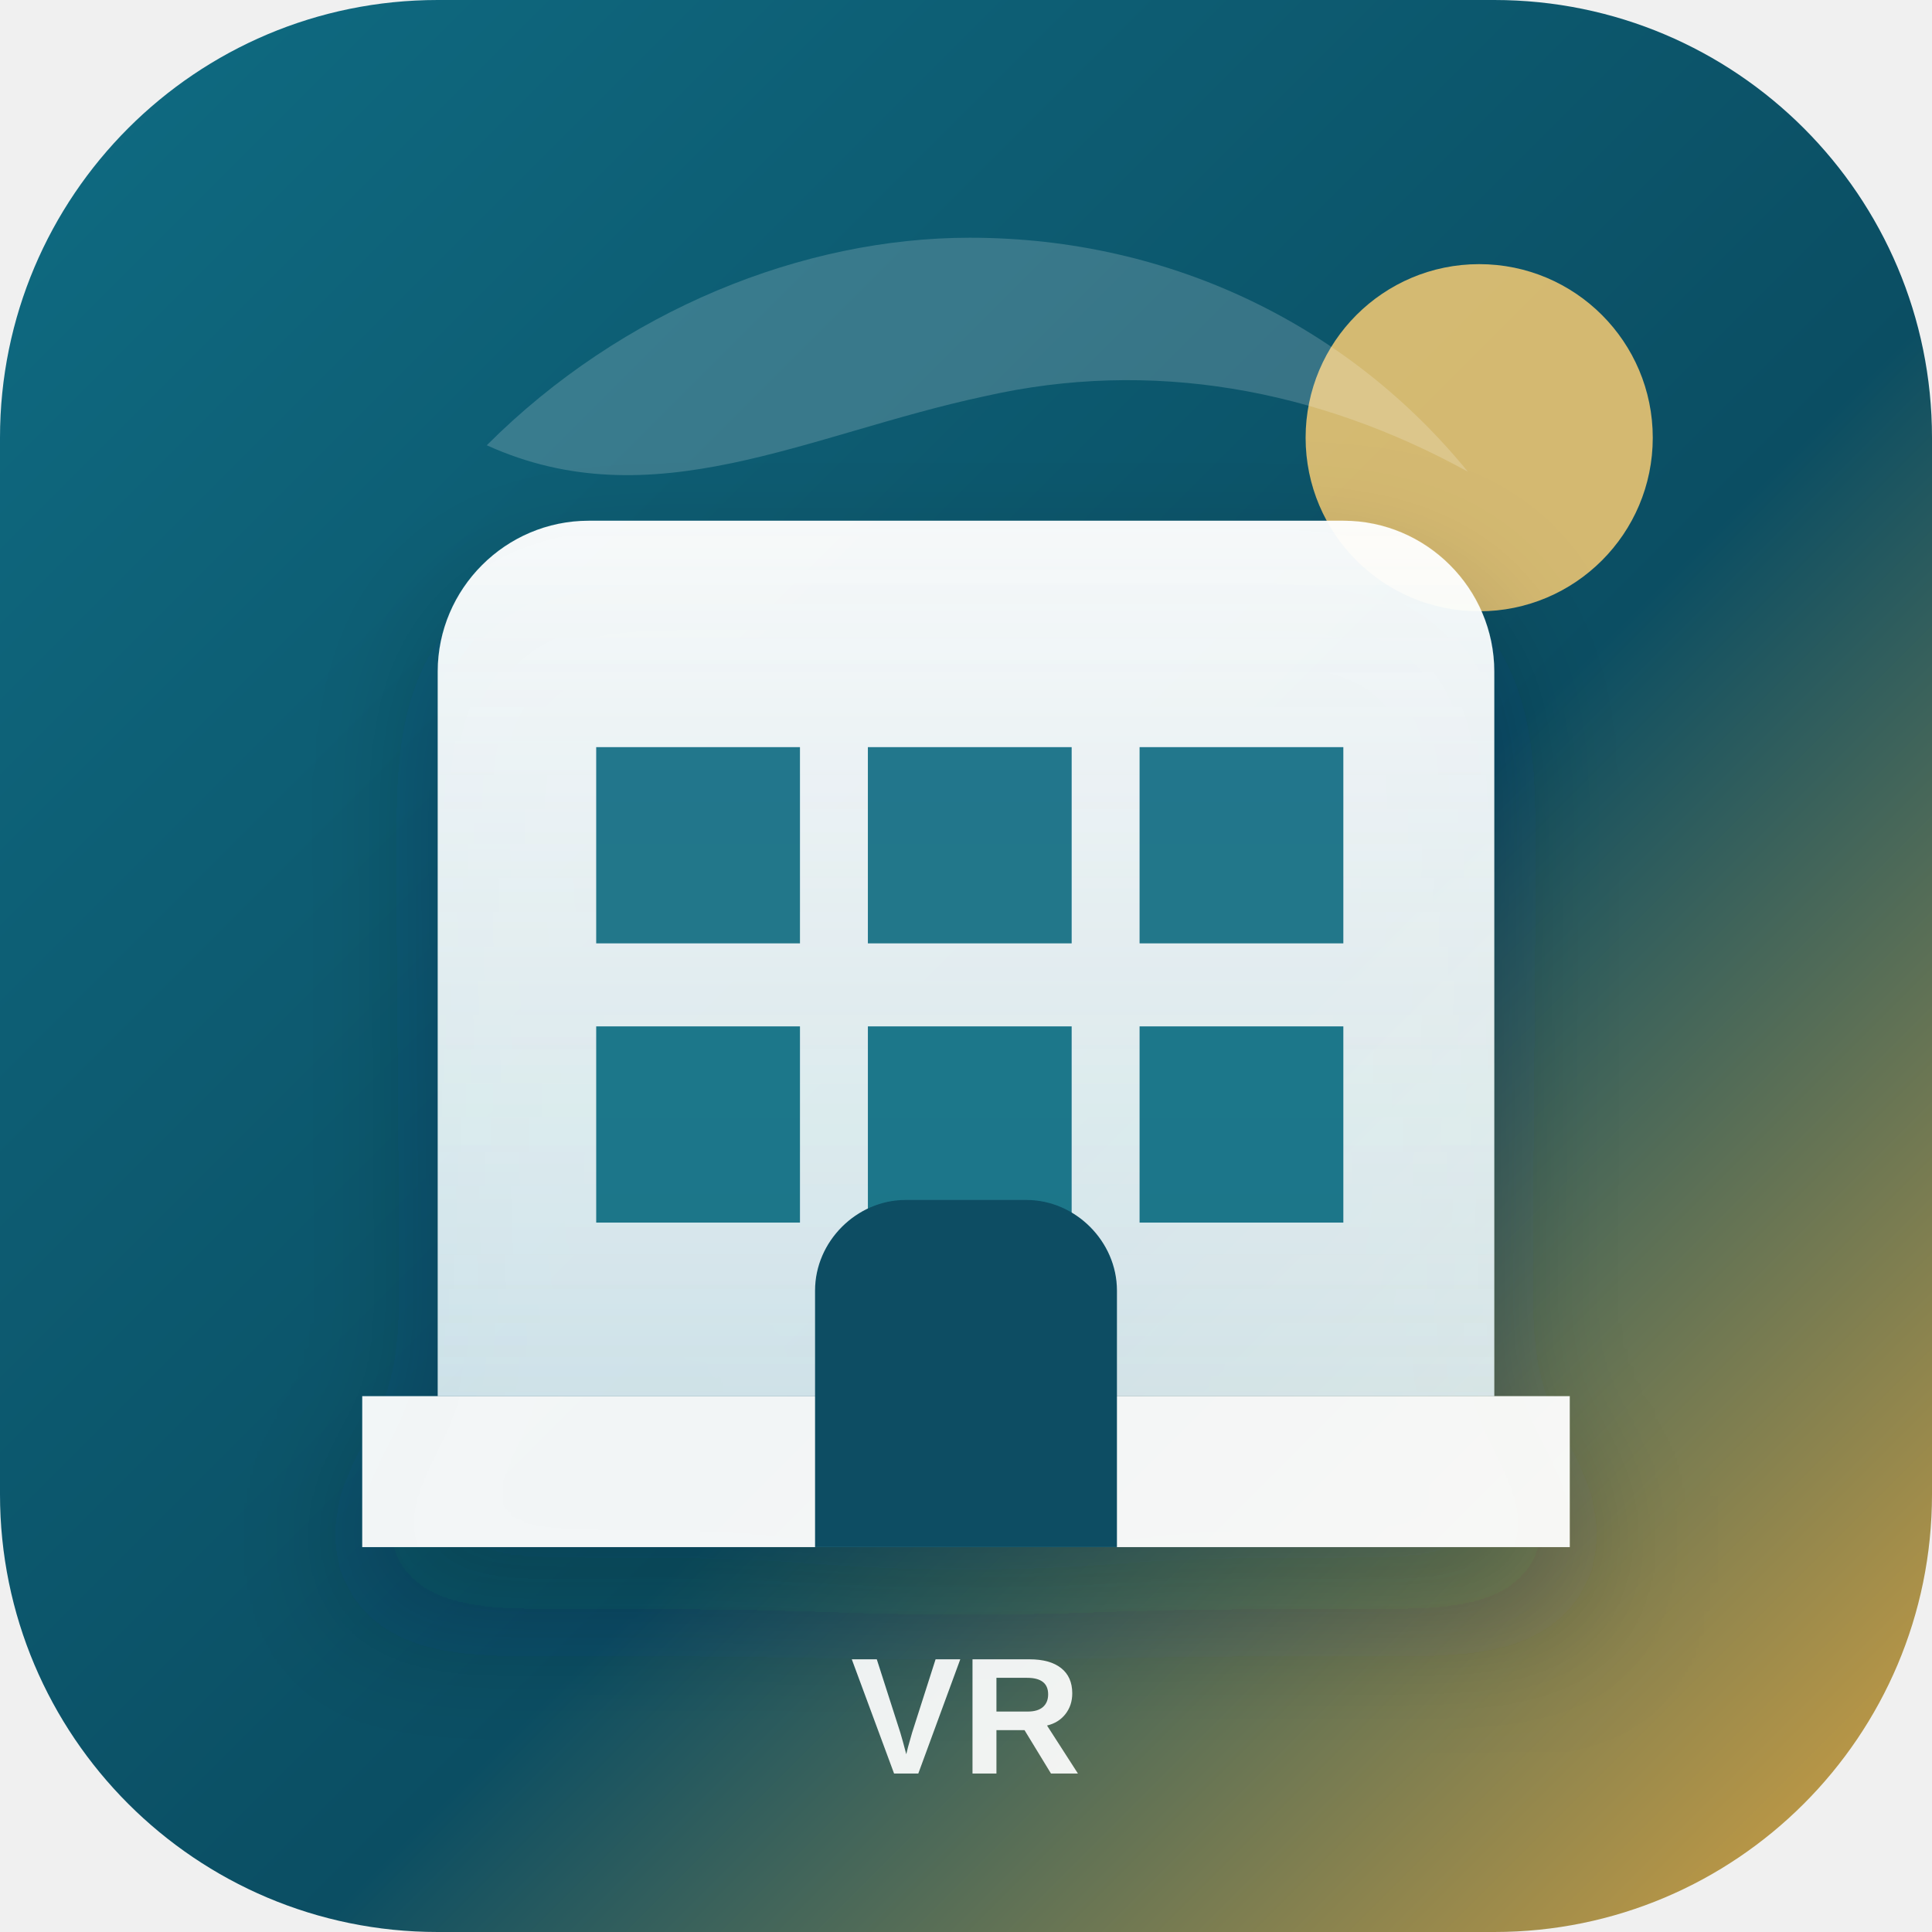
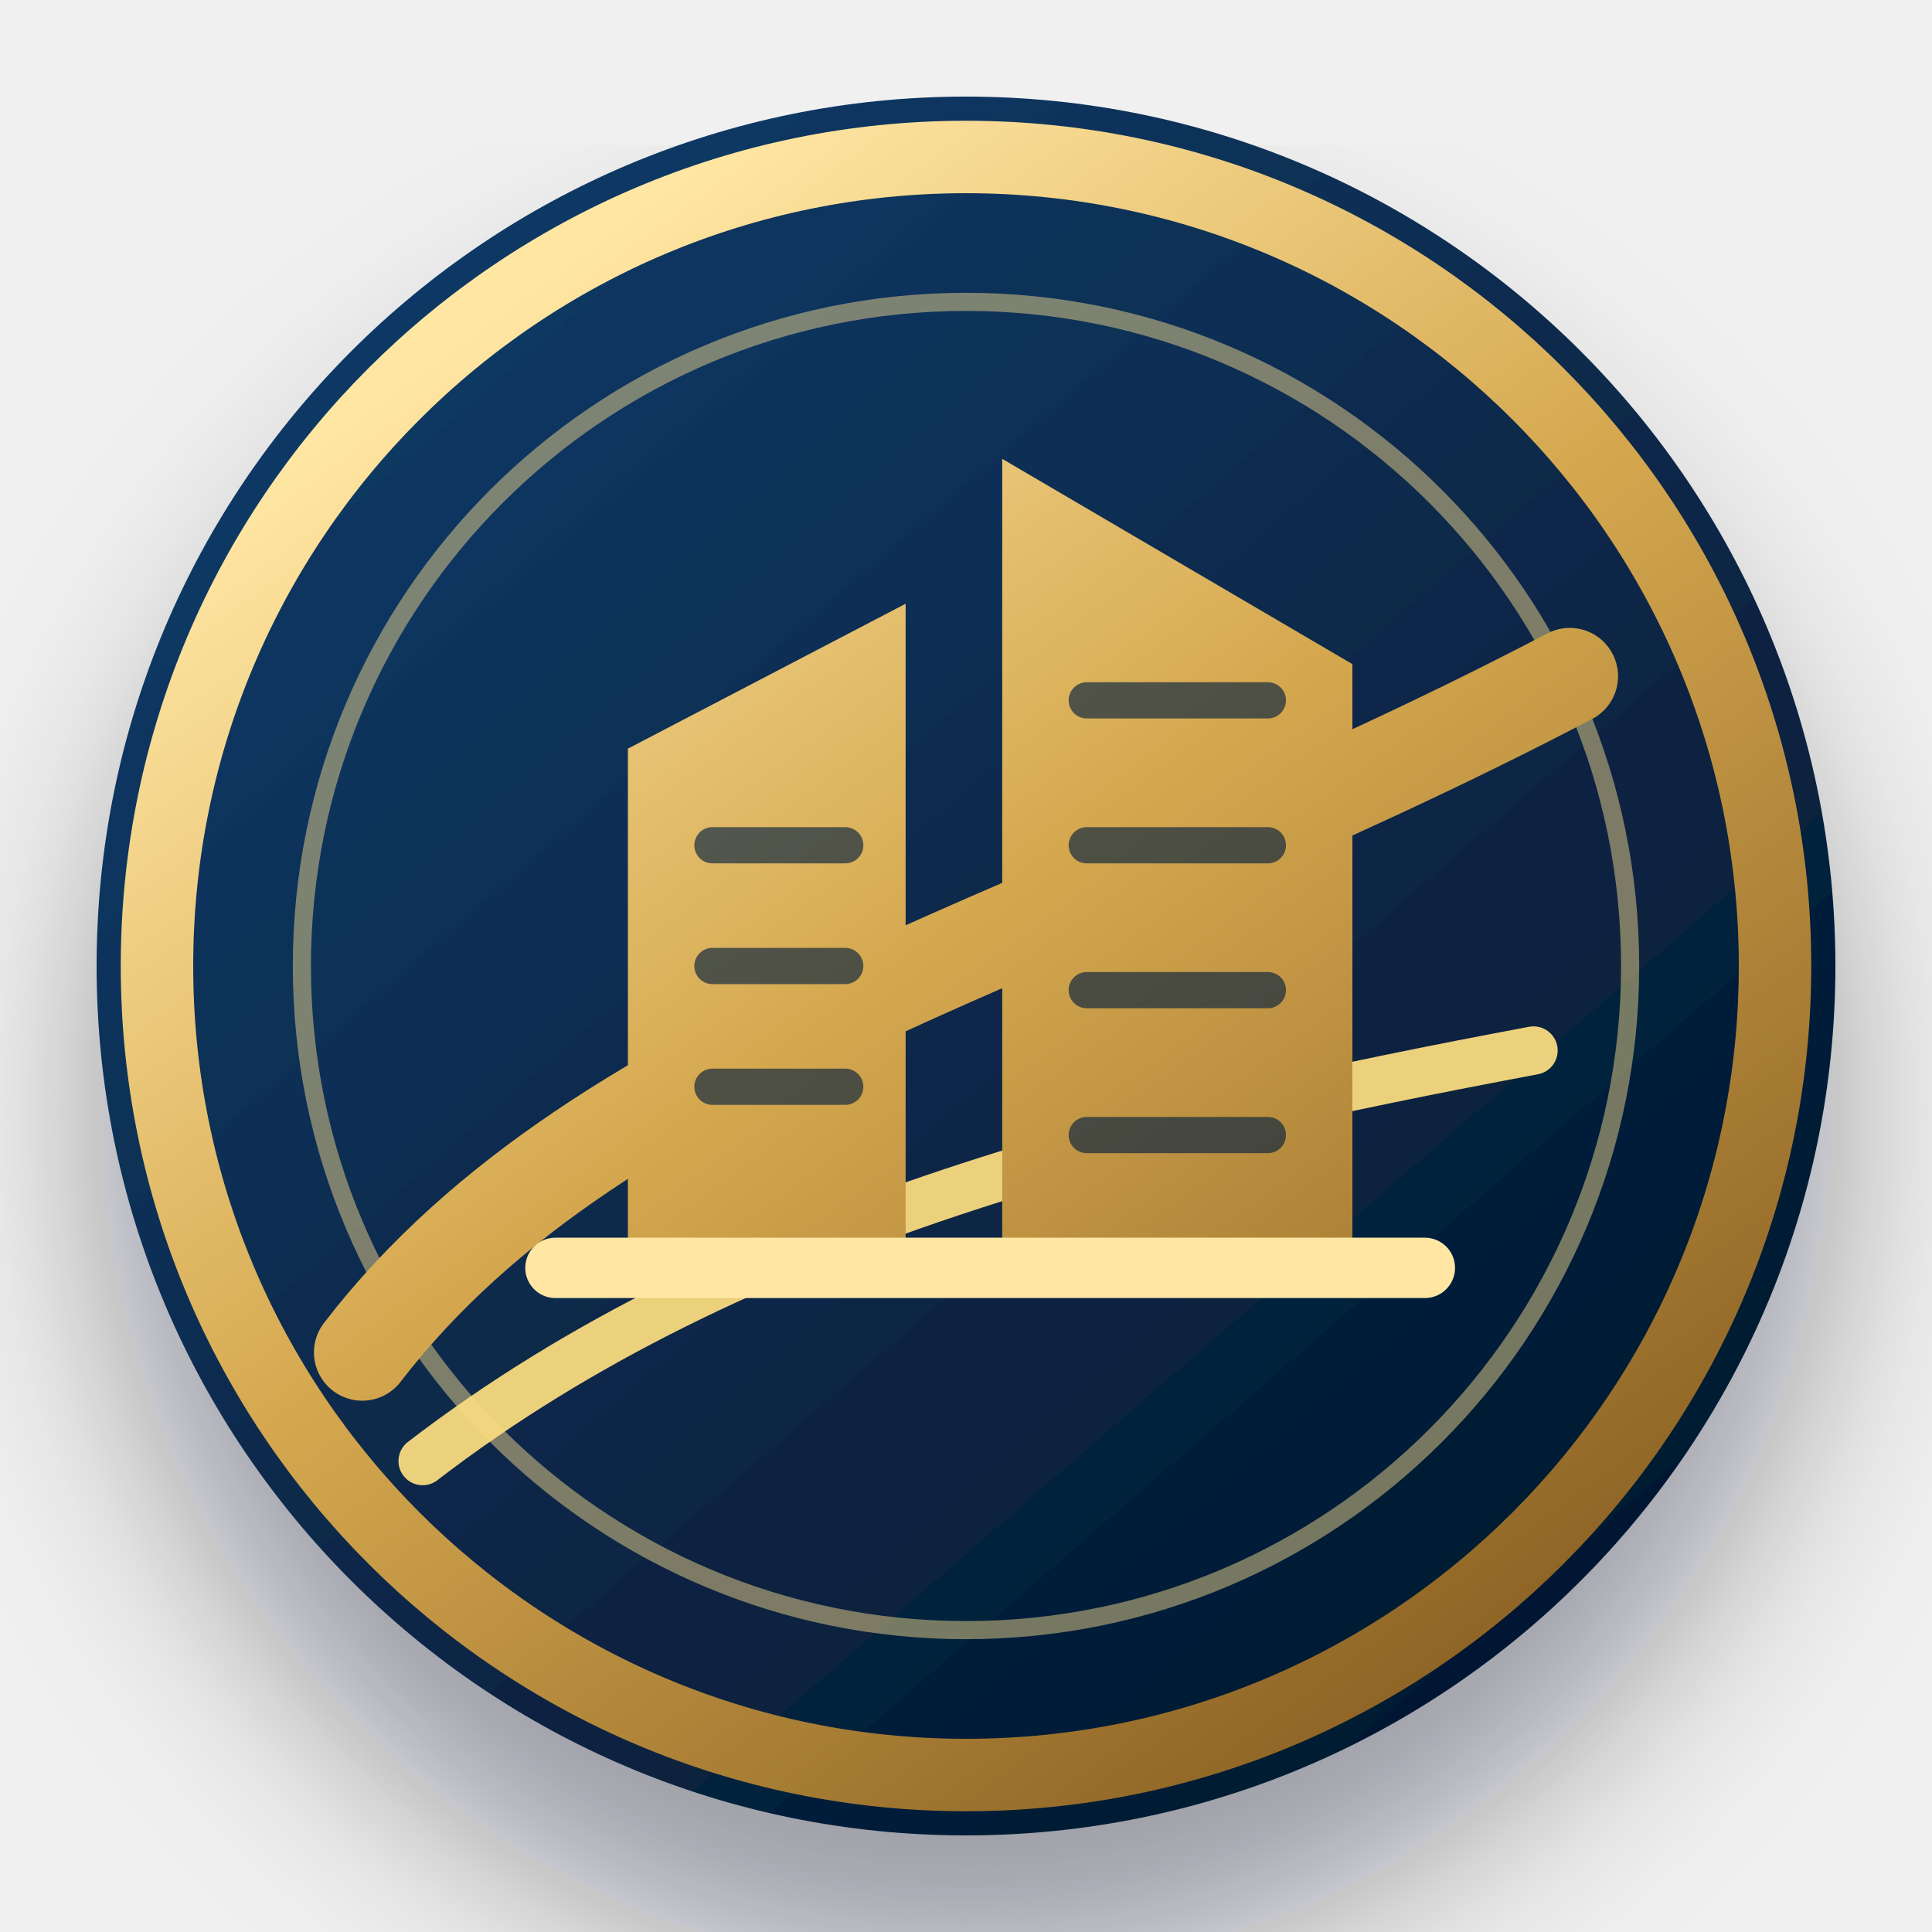
- <svg xmlns="http://www.w3.org/2000/svg" viewBox="0 0 512 512" role="img" aria-label="Logo Vitória Régia">
+ <svg xmlns="http://www.w3.org/2000/svg" width="160" height="160" viewBox="0 0 160 160" fill="none" role="img" aria-labelledby="title desc">
  <defs>
-     <linearGradient id="g" x1="0" y1="0" x2="1" y2="1">
-       <stop offset="0" stop-color="#0f6c83" />
-       <stop offset="0.58" stop-color="#0b4e63" />
-       <stop offset="1" stop-color="#d9a441" />
+     <linearGradient id="bg" x1="28" y1="22" x2="132" y2="142" gradientUnits="userSpaceOnUse">
+       <stop stop-color="#0D3A67" />
+       <stop offset="1" stop-color="#04172D" />
    </linearGradient>
-     <linearGradient id="w" x1="0" y1="0" x2="0" y2="1">
-       <stop offset="0" stop-color="#ffffff" stop-opacity="0.98" />
-       <stop offset="1" stop-color="#e9f7fb" stop-opacity="0.88" />
+     <linearGradient id="gold" x1="41" y1="26" x2="124" y2="139" gradientUnits="userSpaceOnUse">
+       <stop stop-color="#FFE6A3" />
+       <stop offset="0.45" stop-color="#D5A84F" />
+       <stop offset="1" stop-color="#8C6224" />
    </linearGradient>
-     <filter id="s" x="-20%" y="-20%" width="140%" height="140%">
-       <feDropShadow dx="0" dy="18" stdDeviation="18" flood-color="#082333" flood-opacity="0.28" />
+     <filter id="shadow" x="-20" y="-20" width="200" height="200" filterUnits="userSpaceOnUse" color-interpolation-filters="sRGB">
+       <feDropShadow dx="0" dy="12" stdDeviation="8" flood-color="#020B14" flood-opacity="0.35" />
    </filter>
  </defs>
-   <rect width="512" height="512" rx="116" fill="url(#g)" />
-   <circle cx="392" cy="116" r="46" fill="#f3ca73" opacity="0.86" />
-   <g filter="url(#s)">
-     <path d="M116 370V178c0-22 18-40 40-40h200c22 0 40 18 40 40v192" fill="url(#w)" opacity="0.98" />
-     <path d="M96 370h320v40H96z" fill="#ffffff" opacity="0.94" />
-     <path d="M158 198h54v52h-54zm72 0h54v52h-54zm72 0h54v52h-54zM158 272h54v52h-54zm72 0h54v52h-54zm72 0h54v52h-54z" fill="#0f6c83" opacity="0.92" />
-     <path d="M216 410v-68c0-13 11-24 24-24h32c13 0 24 11 24 24v68z" fill="#0b4e63" />
-   </g>
-   <path d="M129 118c36-36 84-55 128-55 54 0 101 24 132 62-40-22-84-30-128-20-47 10-88 33-132 13z" fill="#ffffff" opacity="0.18" />
-   <text x="256" y="470" text-anchor="middle" font-family="Arial, sans-serif" font-size="44" font-weight="800" fill="#ffffff" opacity="0.92">VR</text>
+   <circle cx="80" cy="80" r="72" fill="url(#bg)" filter="url(#shadow)" />
+   <circle cx="80" cy="80" r="67" stroke="url(#gold)" stroke-width="6" />
+   <circle cx="80" cy="80" r="55" stroke="#EED489" stroke-width="1.5" opacity="0.5" />
+   <path d="M30 112C50 86 88 78 130 56" stroke="url(#gold)" stroke-width="8" stroke-linecap="round" />
+   <path d="M35 121C61 101 95 93 127 87" stroke="#F7D980" stroke-width="4" stroke-linecap="round" opacity="0.95" />
+   <path d="M52 103V62L75 50V103H52Z" fill="url(#gold)" />
+   <path d="M83 103V38L112 55V103H83Z" fill="url(#gold)" />
+   <path d="M59 70H70M59 80H70M59 90H70M90 58H105M90 70H105M90 82H105M90 94H105" stroke="#06213D" stroke-width="3" stroke-linecap="round" opacity="0.65" />
+   <path d="M46 105H118" stroke="#FFE6A3" stroke-width="5" stroke-linecap="round" />
</svg>
